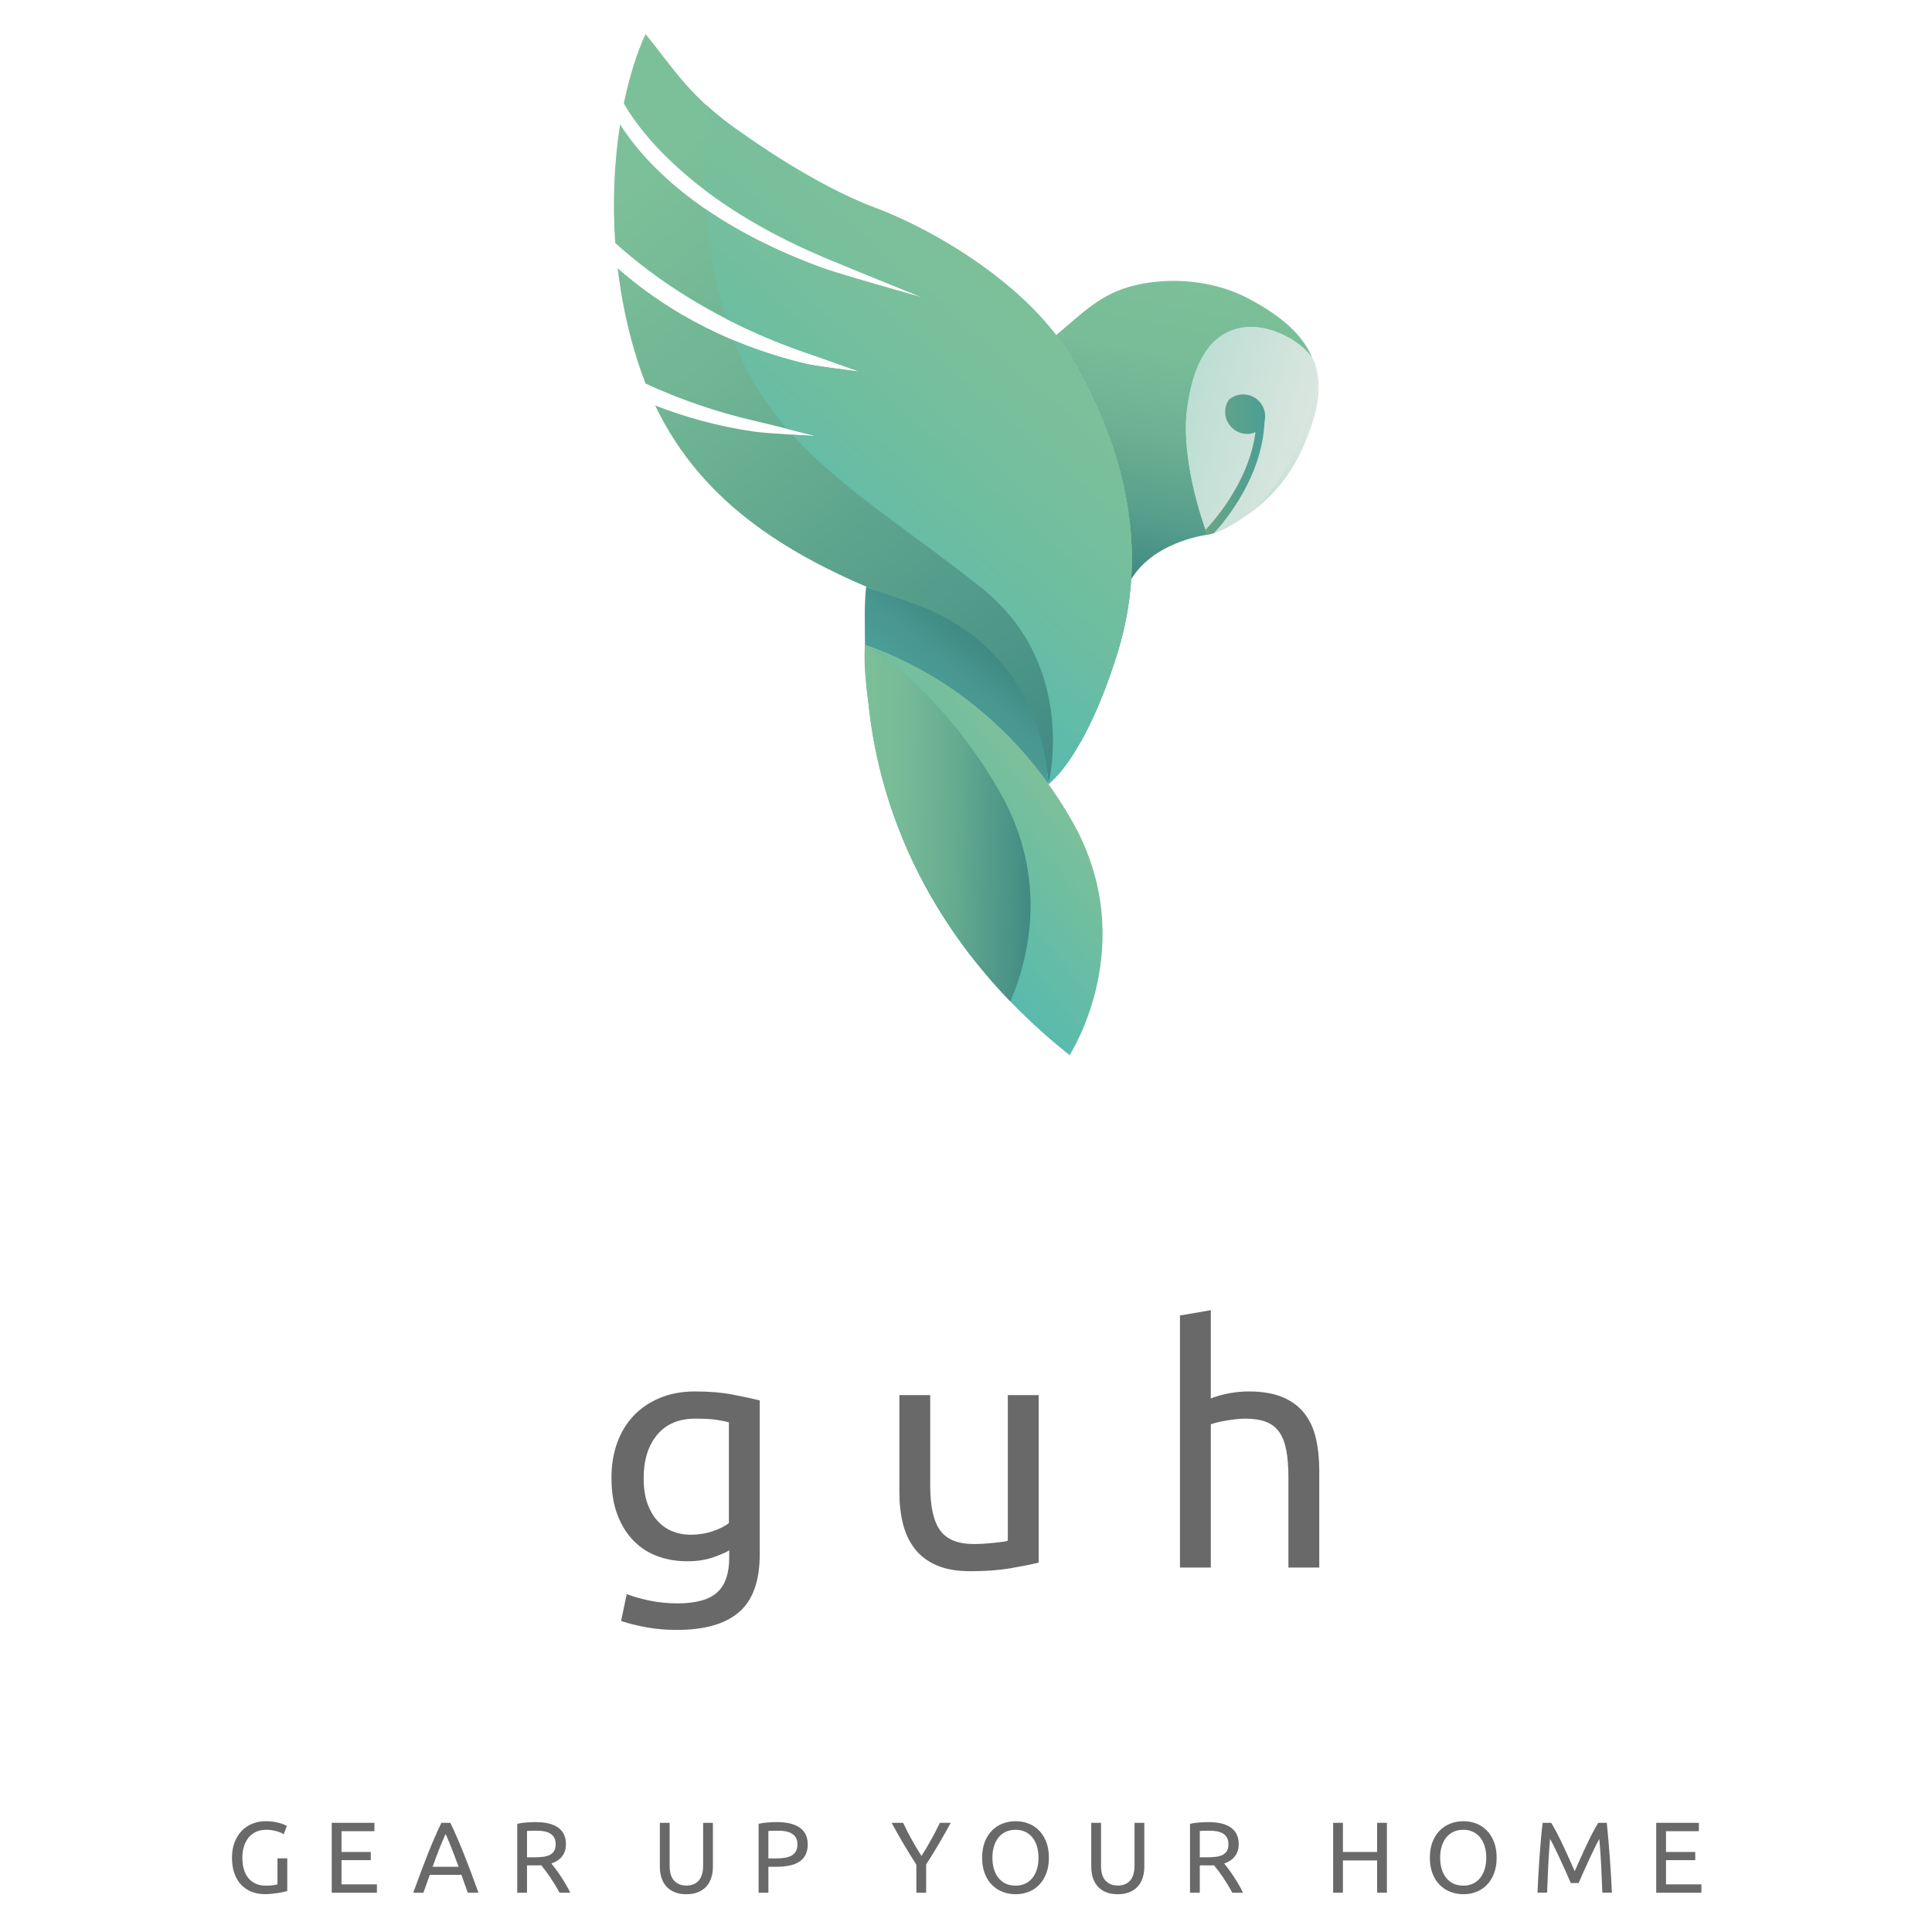
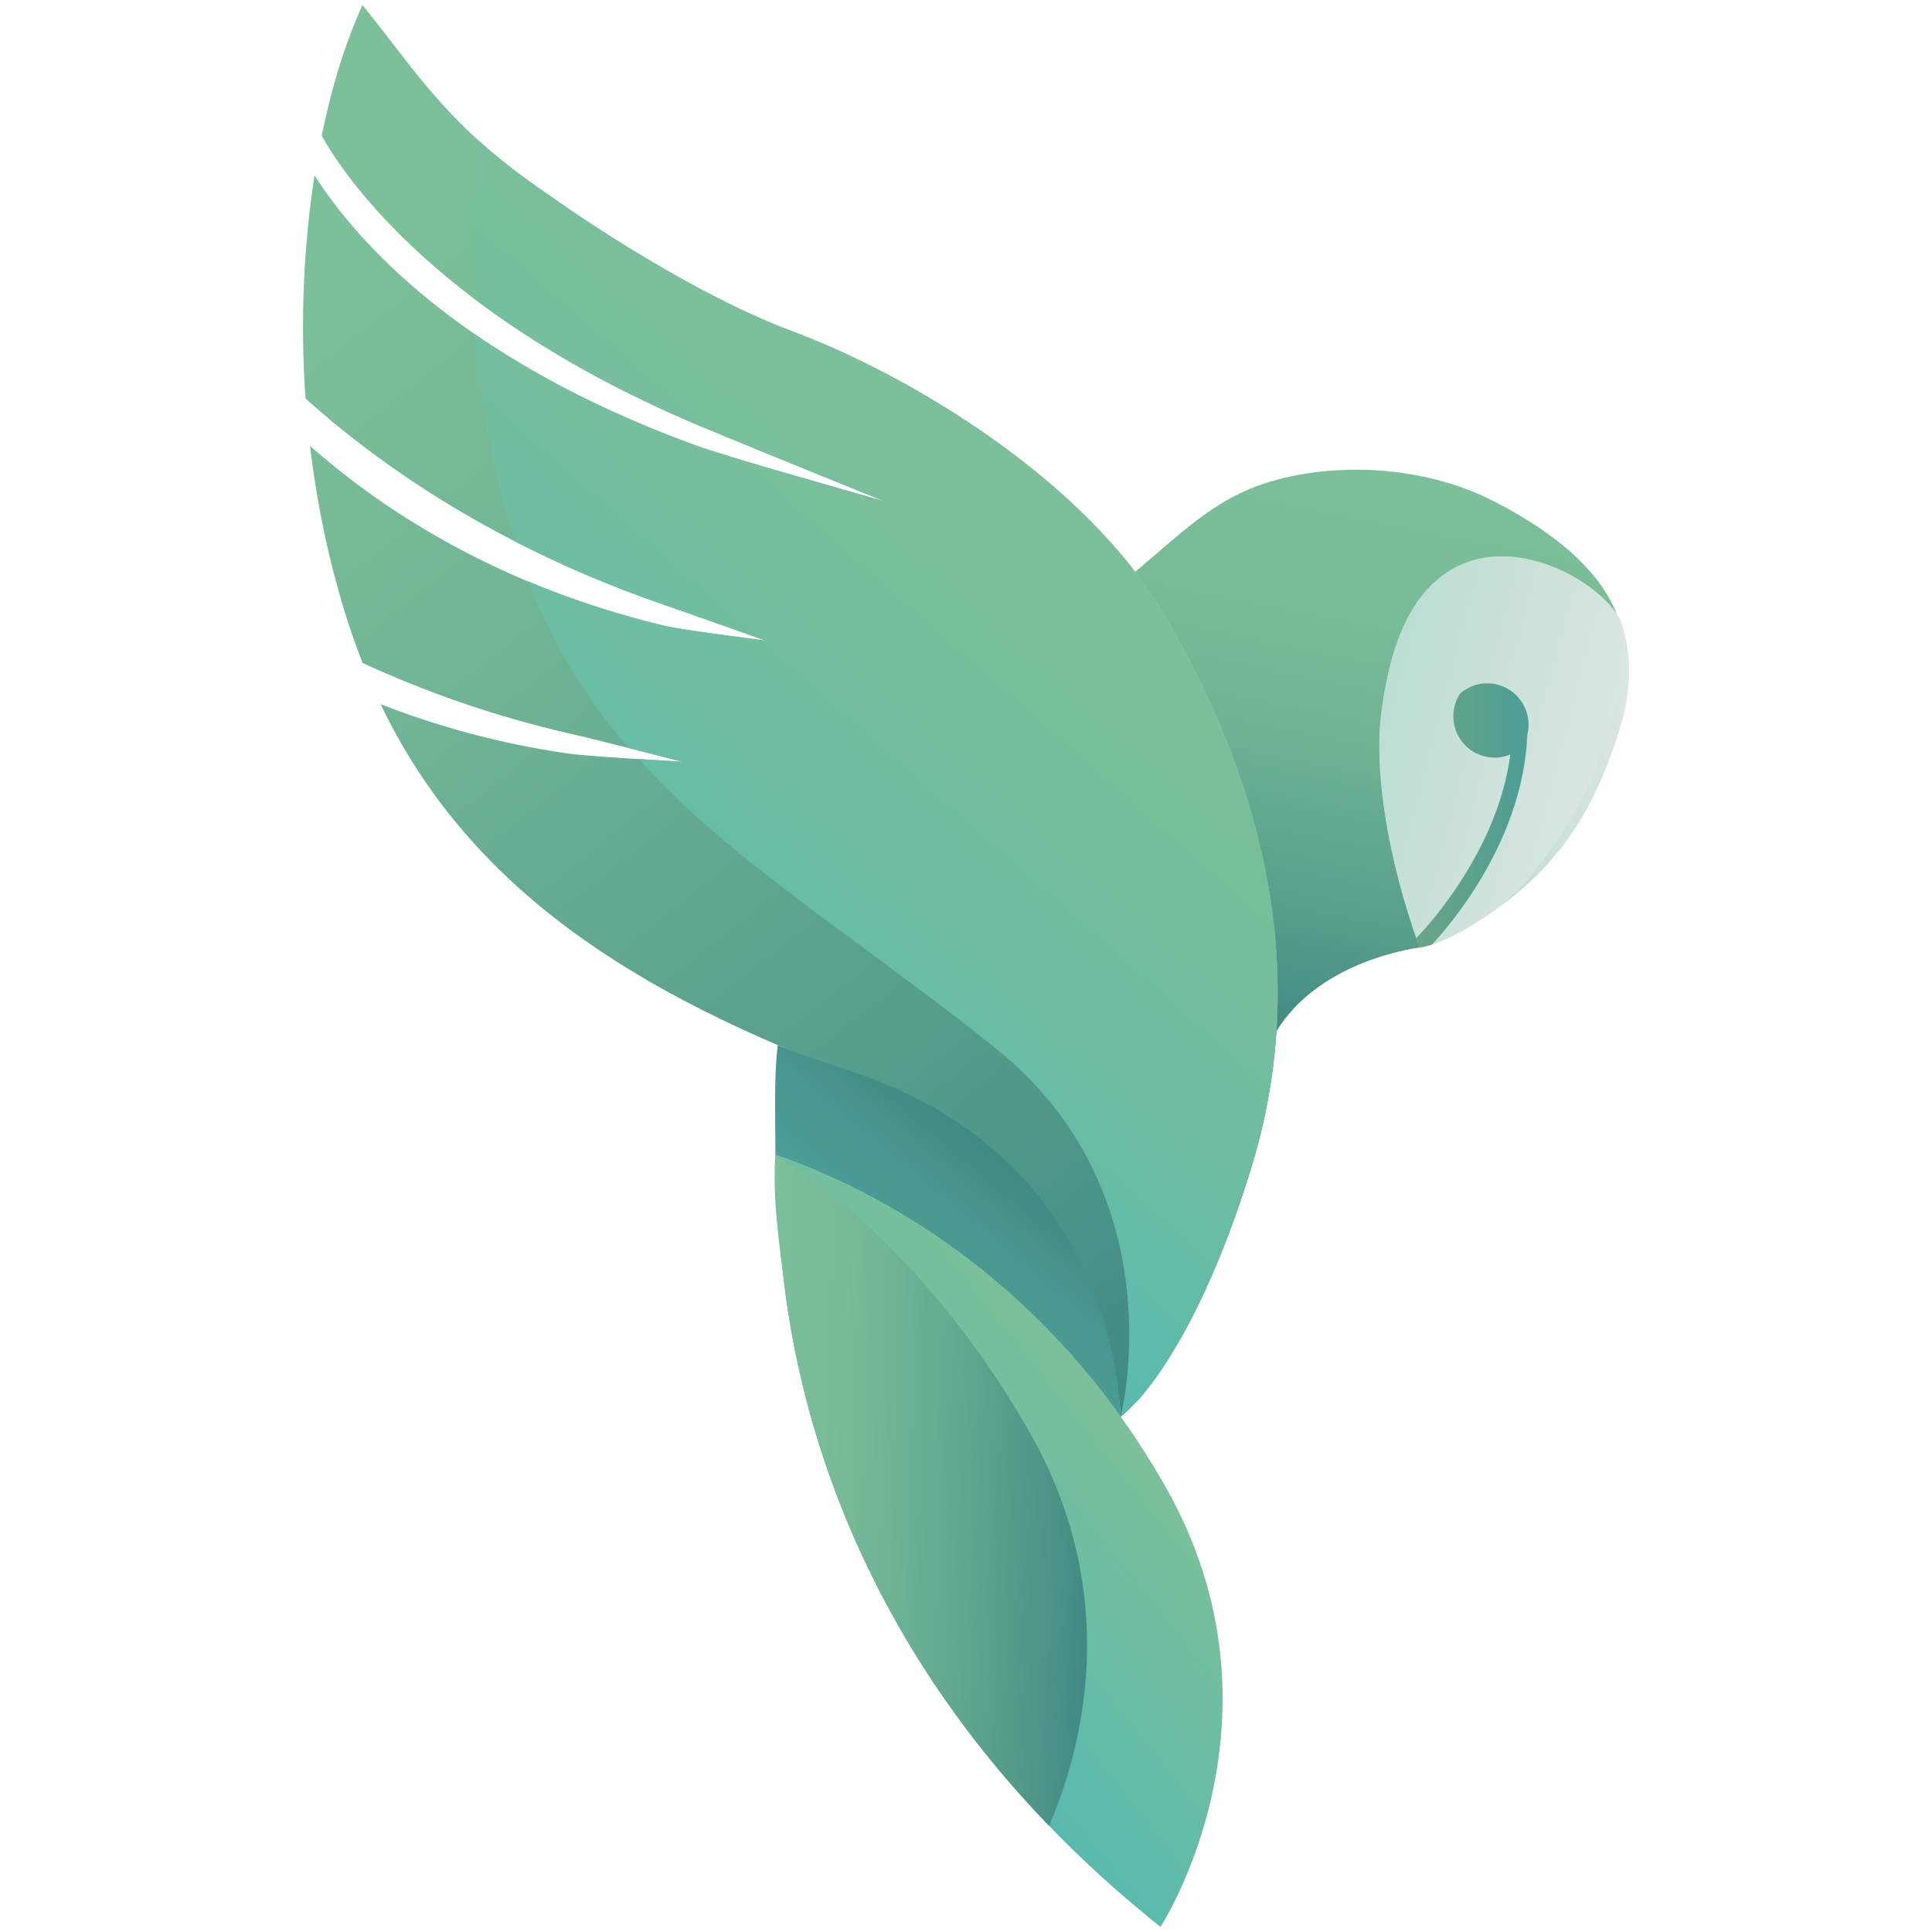
- <svg xmlns="http://www.w3.org/2000/svg" xmlns:xlink="http://www.w3.org/1999/xlink" version="1.1" id="Layer_1" x="0px" y="0px" width="512px" height="512px" viewBox="0 0 512 512" enable-background="new 0 0 512 512" xml:space="preserve">
+ <svg xmlns="http://www.w3.org/2000/svg" xmlns:xlink="http://www.w3.org/1999/xlink" version="1.1" id="Ebene_1" x="0px" y="0px" width="640px" height="640px" viewBox="0 0 640 640" style="enable-background:new 0 0 640 640;" xml:space="preserve">
  <g>
    <g>
-       <path fill="#696969" d="M193.252,410.85c-0.703,0.47-2.065,1.069-4.087,1.802c-2.022,0.733-4.381,1.099-7.076,1.099    c-2.755,0-5.348-0.439-7.779-1.318c-2.432-0.879-4.557-2.241-6.373-4.087c-1.817-1.847-3.252-4.146-4.307-6.9    c-1.055-2.754-1.582-6.034-1.582-9.844c0-3.341,0.497-6.401,1.494-9.186c0.996-2.782,2.446-5.186,4.351-7.207    c1.904-2.021,4.233-3.604,6.988-4.747c2.753-1.143,5.859-1.714,9.317-1.714c3.809,0,7.133,0.279,9.976,0.835    c2.842,0.558,5.23,1.07,7.164,1.538v40.784c0,7.031-1.817,12.13-5.45,15.294c-3.634,3.164-9.141,4.746-16.524,4.746    c-2.872,0-5.582-0.235-8.13-0.703c-2.549-0.47-4.762-1.026-6.636-1.67l1.494-7.12c1.64,0.645,3.647,1.216,6.021,1.715    c2.373,0.497,4.848,0.747,7.427,0.747c4.863,0,8.364-0.968,10.503-2.901c2.138-1.934,3.208-5.01,3.208-9.229V410.85z     M193.164,376.922c-0.821-0.233-1.92-0.453-3.296-0.659c-1.377-0.205-3.238-0.308-5.582-0.308c-4.395,0-7.779,1.437-10.152,4.307    c-2.373,2.872-3.56,6.68-3.56,11.427c0,2.637,0.336,4.893,1.011,6.768c0.673,1.876,1.582,3.428,2.725,4.658    s2.461,2.14,3.955,2.725c1.495,0.587,3.033,0.879,4.615,0.879c2.167,0,4.16-0.308,5.977-0.923    c1.815-0.615,3.252-1.332,4.307-2.153V376.922z" />
-       <path fill="#696969" d="M275.258,414.102c-1.877,0.47-4.352,0.967-7.428,1.494s-6.636,0.791-10.679,0.791    c-3.516,0-6.476-0.514-8.878-1.538c-2.403-1.024-4.337-2.475-5.801-4.351c-1.465-1.875-2.52-4.088-3.164-6.637    c-0.646-2.549-0.967-5.375-0.967-8.481v-25.666h8.174v23.908c0,5.567,0.879,9.552,2.637,11.953    c1.758,2.404,4.716,3.604,8.878,3.604c0.879,0,1.786-0.029,2.725-0.088c0.937-0.058,1.815-0.132,2.637-0.22    c0.819-0.088,1.566-0.176,2.241-0.264c0.673-0.088,1.156-0.189,1.45-0.308v-38.587h8.175V414.102z" />
-     </g>
-     <g>
-       <path fill="#696969" d="M312.702,415.42v-66.801l8.175-1.406v23.38c1.523-0.585,3.149-1.039,4.878-1.362    c1.728-0.321,3.441-0.483,5.142-0.483c3.633,0,6.65,0.514,9.054,1.538c2.402,1.026,4.32,2.462,5.757,4.308    c1.436,1.846,2.446,4.058,3.033,6.636c0.585,2.579,0.879,5.421,0.879,8.525v25.666h-8.175v-23.907c0-2.813-0.19-5.215-0.571-7.208    c-0.382-1.991-1.011-3.604-1.89-4.834s-2.052-2.123-3.516-2.681c-1.466-0.557-3.282-0.835-5.45-0.835    c-0.879,0-1.788,0.059-2.725,0.176c-0.938,0.118-1.832,0.25-2.681,0.396c-0.85,0.146-1.612,0.308-2.285,0.483    c-0.675,0.176-1.158,0.322-1.45,0.439v37.971H312.702z" />
-     </g>
-     <g>
-       <path fill="#696969" d="M73.532,492.476h2.593v8.661c-0.214,0.071-0.521,0.151-0.922,0.24c-0.401,0.09-0.865,0.179-1.39,0.268    c-0.526,0.089-1.101,0.164-1.724,0.227c-0.624,0.062-1.256,0.094-1.898,0.094c-1.301,0-2.486-0.214-3.555-0.642    s-1.987-1.051-2.753-1.871c-0.766-0.819-1.359-1.826-1.777-3.021c-0.419-1.193-0.628-2.566-0.628-4.116    c0-1.551,0.236-2.928,0.708-4.13c0.472-1.203,1.109-2.214,1.911-3.034c0.802-0.819,1.742-1.443,2.82-1.871    c1.078-0.428,2.232-0.642,3.461-0.642c0.837,0,1.582,0.054,2.232,0.16c0.65,0.107,1.208,0.232,1.671,0.374    c0.463,0.144,0.842,0.285,1.136,0.428c0.294,0.144,0.494,0.25,0.601,0.321l-0.829,2.165c-0.517-0.338-1.203-0.619-2.058-0.842    s-1.729-0.334-2.62-0.334c-0.945,0-1.804,0.169-2.58,0.508s-1.435,0.828-1.978,1.47c-0.544,0.642-0.967,1.422-1.27,2.339    c-0.303,0.918-0.455,1.947-0.455,3.088c0,1.104,0.129,2.111,0.388,3.021c0.258,0.909,0.65,1.688,1.176,2.339    c0.525,0.65,1.176,1.154,1.951,1.51c0.775,0.357,1.688,0.535,2.74,0.535c0.749,0,1.386-0.04,1.911-0.12    c0.526-0.08,0.904-0.156,1.136-0.228V492.476z" />
-       <path fill="#696969" d="M87.913,501.591v-18.524H99.22v2.219h-8.714v5.507h7.752v2.165h-7.752v6.415h9.383v2.219H87.913z" />
-       <path fill="#696969" d="M123.973,501.591c-0.303-0.802-0.588-1.591-0.855-2.365c-0.267-0.775-0.544-1.564-0.829-2.366h-8.394    l-1.684,4.731h-2.7c0.712-1.96,1.381-3.773,2.005-5.439c0.624-1.666,1.234-3.248,1.831-4.745c0.597-1.497,1.189-2.927,1.777-4.29    c0.588-1.363,1.203-2.713,1.845-4.05h2.379c0.642,1.337,1.256,2.687,1.844,4.05c0.588,1.363,1.181,2.793,1.778,4.29    c0.597,1.497,1.207,3.079,1.831,4.745c0.624,1.666,1.292,3.479,2.005,5.439H123.973z M121.541,494.721    c-0.57-1.55-1.136-3.051-1.697-4.504c-0.562-1.452-1.146-2.847-1.751-4.184c-0.624,1.337-1.216,2.731-1.777,4.184    c-0.562,1.453-1.119,2.954-1.671,4.504H121.541z" />
-       <path fill="#696969" d="M146.133,493.839c0.285,0.356,0.646,0.824,1.083,1.403c0.437,0.579,0.886,1.221,1.35,1.925    s0.922,1.439,1.377,2.205c0.454,0.767,0.842,1.506,1.163,2.219h-2.833c-0.356-0.677-0.744-1.363-1.163-2.059    c-0.419-0.694-0.842-1.358-1.27-1.991c-0.428-0.632-0.851-1.225-1.27-1.777c-0.419-0.553-0.798-1.033-1.136-1.443    c-0.231,0.018-0.468,0.026-0.708,0.026c-0.241,0-0.486,0-0.735,0h-2.326v7.244h-2.593v-18.257c0.73-0.179,1.546-0.299,2.446-0.361    s1.724-0.094,2.473-0.094c2.602,0,4.584,0.49,5.948,1.471s2.045,2.441,2.045,4.384c0,1.229-0.325,2.281-0.976,3.154    C148.355,492.761,147.398,493.411,146.133,493.839z M142.203,485.151c-1.105,0-1.951,0.026-2.54,0.08v6.977h1.845    c0.891,0,1.693-0.044,2.406-0.134c0.712-0.089,1.314-0.258,1.804-0.508c0.49-0.249,0.869-0.602,1.136-1.056    c0.267-0.454,0.401-1.056,0.401-1.805c0-0.694-0.134-1.273-0.401-1.737c-0.268-0.463-0.628-0.828-1.083-1.096    c-0.455-0.268-0.989-0.454-1.604-0.562C143.553,485.205,142.898,485.151,142.203,485.151z" />
-       <path fill="#696969" d="M181.898,501.992c-1.212,0-2.263-0.188-3.154-0.562s-1.622-0.887-2.192-1.537s-0.994-1.421-1.27-2.312    c-0.276-0.891-0.415-1.854-0.415-2.887v-11.628h2.593V494.4c0,1.854,0.41,3.199,1.229,4.036c0.819,0.838,1.889,1.257,3.208,1.257    c0.659,0,1.261-0.103,1.805-0.308c0.543-0.205,1.011-0.521,1.403-0.949c0.392-0.428,0.695-0.976,0.909-1.644    c0.214-0.669,0.321-1.466,0.321-2.393v-11.334h2.593v11.628c0,1.033-0.138,1.996-0.414,2.887    c-0.277,0.892-0.705,1.662-1.283,2.312c-0.58,0.65-1.31,1.163-2.192,1.537C184.157,501.805,183.11,501.992,181.898,501.992z" />
-       <path fill="#696969" d="M205.956,482.879c2.602,0,4.602,0.495,6.001,1.483c1.399,0.989,2.099,2.464,2.099,4.425    c0,1.068-0.192,1.982-0.575,2.739c-0.383,0.758-0.936,1.373-1.657,1.845c-0.722,0.473-1.6,0.815-2.633,1.029    c-1.034,0.214-2.201,0.32-3.501,0.32h-2.059v6.87h-2.593v-18.257c0.73-0.179,1.546-0.299,2.446-0.361    S205.207,482.879,205.956,482.879z M206.169,485.151c-1.105,0-1.951,0.026-2.54,0.08v7.271h1.952c0.891,0,1.693-0.058,2.406-0.174    c0.712-0.115,1.314-0.312,1.804-0.588c0.49-0.275,0.869-0.654,1.136-1.136c0.267-0.481,0.401-1.096,0.401-1.845    c0-0.712-0.138-1.301-0.415-1.764c-0.276-0.464-0.65-0.833-1.123-1.109s-1.021-0.468-1.644-0.575    C207.523,485.205,206.864,485.151,206.169,485.151z" />
-       <path fill="#696969" d="M242.844,501.591v-7.432c-1.229-1.906-2.388-3.786-3.475-5.64s-2.112-3.671-3.074-5.453h3.047    c0.677,1.461,1.435,2.945,2.272,4.45c0.837,1.507,1.702,2.954,2.593,4.344c0.873-1.39,1.729-2.837,2.566-4.344    c0.838-1.505,1.604-2.989,2.299-4.45h2.887c-0.962,1.782-1.987,3.595-3.074,5.439s-2.236,3.712-3.448,5.601v7.484H242.844z" />
-       <path fill="#696969" d="M260.272,492.315c0-1.586,0.235-2.985,0.708-4.197c0.472-1.211,1.113-2.223,1.925-3.033    c0.811-0.812,1.755-1.422,2.833-1.832c1.078-0.409,2.223-0.614,3.436-0.614c1.193,0,2.32,0.205,3.381,0.614    c1.061,0.41,1.991,1.021,2.794,1.832c0.802,0.811,1.438,1.822,1.911,3.033c0.472,1.212,0.708,2.611,0.708,4.197    s-0.236,2.984-0.708,4.196c-0.473,1.212-1.109,2.224-1.911,3.034c-0.803,0.812-1.733,1.421-2.794,1.831s-2.188,0.615-3.381,0.615    c-1.213,0-2.357-0.205-3.436-0.615s-2.022-1.02-2.833-1.831c-0.812-0.811-1.453-1.822-1.925-3.034    C260.508,495.3,260.272,493.901,260.272,492.315z M262.999,492.315c0,1.122,0.142,2.143,0.428,3.061    c0.284,0.918,0.69,1.697,1.216,2.339s1.167,1.136,1.925,1.483c0.757,0.348,1.607,0.521,2.553,0.521    c0.944,0,1.791-0.174,2.539-0.521c0.749-0.348,1.386-0.842,1.911-1.483s0.932-1.421,1.217-2.339s0.428-1.938,0.428-3.061    c0-1.123-0.143-2.143-0.428-3.061s-0.691-1.698-1.217-2.339c-0.525-0.642-1.162-1.137-1.911-1.484    c-0.748-0.347-1.595-0.521-2.539-0.521c-0.945,0-1.796,0.174-2.553,0.521c-0.758,0.348-1.399,0.843-1.925,1.484    c-0.525,0.641-0.932,1.421-1.216,2.339C263.141,490.173,262.999,491.192,262.999,492.315z" />
-       <path fill="#696969" d="M296.225,501.992c-1.212,0-2.264-0.188-3.154-0.562c-0.892-0.374-1.622-0.887-2.191-1.537    c-0.571-0.65-0.994-1.421-1.271-2.312c-0.276-0.891-0.414-1.854-0.414-2.887v-11.628h2.593V494.4c0,1.854,0.41,3.199,1.229,4.036    c0.82,0.838,1.889,1.257,3.208,1.257c0.659,0,1.261-0.103,1.805-0.308c0.543-0.205,1.011-0.521,1.403-0.949    c0.392-0.428,0.695-0.976,0.908-1.644c0.214-0.669,0.321-1.466,0.321-2.393v-11.334h2.593v11.628c0,1.033-0.138,1.996-0.414,2.887    c-0.276,0.892-0.704,1.662-1.283,2.312s-1.31,1.163-2.192,1.537C298.483,501.805,297.437,501.992,296.225,501.992z" />
-       <path fill="#696969" d="M324.426,493.839c0.285,0.356,0.646,0.824,1.083,1.403s0.886,1.221,1.35,1.925    c0.463,0.704,0.923,1.439,1.377,2.205c0.454,0.767,0.842,1.506,1.163,2.219h-2.834c-0.356-0.677-0.744-1.363-1.163-2.059    c-0.419-0.694-0.842-1.358-1.27-1.991c-0.428-0.632-0.851-1.225-1.27-1.777s-0.798-1.033-1.136-1.443    c-0.232,0.018-0.468,0.026-0.709,0.026c-0.24,0-0.485,0-0.734,0h-2.326v7.244h-2.593v-18.257c0.73-0.179,1.546-0.299,2.446-0.361    c0.899-0.062,1.724-0.094,2.473-0.094c2.602,0,4.584,0.49,5.947,1.471s2.045,2.441,2.045,4.384c0,1.229-0.325,2.281-0.976,3.154    C326.648,492.761,325.691,493.411,324.426,493.839z M320.497,485.151c-1.105,0-1.952,0.026-2.54,0.08v6.977h1.845    c0.891,0,1.692-0.044,2.405-0.134c0.713-0.089,1.314-0.258,1.805-0.508c0.49-0.249,0.869-0.602,1.136-1.056    c0.268-0.454,0.401-1.056,0.401-1.805c0-0.694-0.134-1.273-0.401-1.737c-0.267-0.463-0.628-0.828-1.082-1.096    c-0.455-0.268-0.989-0.454-1.604-0.562C321.847,485.205,321.191,485.151,320.497,485.151z" />
-       <path fill="#696969" d="M364.949,483.066h2.594v18.524h-2.594v-8.554h-9.062v8.554h-2.593v-18.524h2.593v7.726h9.062V483.066z" />
-       <path fill="#696969" d="M378.93,492.315c0-1.586,0.235-2.985,0.708-4.197c0.472-1.211,1.113-2.223,1.925-3.033    c0.811-0.812,1.755-1.422,2.833-1.832c1.078-0.409,2.223-0.614,3.436-0.614c1.193,0,2.32,0.205,3.381,0.614    c1.061,0.41,1.991,1.021,2.794,1.832c0.802,0.811,1.438,1.822,1.911,3.033c0.472,1.212,0.708,2.611,0.708,4.197    s-0.236,2.984-0.708,4.196c-0.473,1.212-1.109,2.224-1.911,3.034c-0.803,0.812-1.733,1.421-2.794,1.831s-2.188,0.615-3.381,0.615    c-1.213,0-2.357-0.205-3.436-0.615s-2.022-1.02-2.833-1.831c-0.812-0.811-1.453-1.822-1.925-3.034    C379.165,495.3,378.93,493.901,378.93,492.315z M381.656,492.315c0,1.122,0.142,2.143,0.428,3.061    c0.284,0.918,0.69,1.697,1.216,2.339s1.167,1.136,1.925,1.483c0.757,0.348,1.607,0.521,2.553,0.521    c0.944,0,1.791-0.174,2.539-0.521c0.749-0.348,1.386-0.842,1.911-1.483s0.932-1.421,1.217-2.339s0.428-1.938,0.428-3.061    c0-1.123-0.143-2.143-0.428-3.061s-0.691-1.698-1.217-2.339c-0.525-0.642-1.162-1.137-1.911-1.484    c-0.748-0.347-1.595-0.521-2.539-0.521c-0.945,0-1.796,0.174-2.553,0.521c-0.758,0.348-1.399,0.843-1.925,1.484    c-0.525,0.641-0.932,1.421-1.216,2.339C381.798,490.173,381.656,491.192,381.656,492.315z" />
-       <path fill="#696969" d="M416.272,499.024c-0.179-0.428-0.414-0.971-0.709-1.63c-0.294-0.659-0.61-1.372-0.948-2.139    c-0.339-0.767-0.7-1.555-1.083-2.366c-0.383-0.811-0.744-1.577-1.082-2.299c-0.339-0.722-0.655-1.367-0.949-1.938    s-0.53-1.007-0.708-1.311c-0.197,2.104-0.357,4.38-0.481,6.83c-0.125,2.45-0.232,4.923-0.321,7.418h-2.539    c0.071-1.604,0.151-3.221,0.24-4.852s0.191-3.234,0.308-4.812s0.24-3.114,0.374-4.611s0.281-2.913,0.441-4.25h2.272    c0.48,0.784,0.997,1.711,1.55,2.78s1.104,2.188,1.657,3.354s1.087,2.335,1.604,3.502c0.517,1.167,0.988,2.231,1.416,3.194    c0.428-0.963,0.9-2.027,1.417-3.194s1.052-2.335,1.604-3.502c0.553-1.167,1.105-2.285,1.658-3.354    c0.552-1.069,1.068-1.996,1.55-2.78h2.272c0.605,5.97,1.06,12.145,1.363,18.524h-2.54c-0.089-2.495-0.196-4.968-0.32-7.418    c-0.125-2.45-0.285-4.727-0.481-6.83c-0.178,0.304-0.414,0.74-0.708,1.311s-0.61,1.216-0.949,1.938s-0.699,1.488-1.082,2.299    c-0.384,0.812-0.745,1.6-1.083,2.366c-0.339,0.767-0.655,1.479-0.949,2.139s-0.53,1.202-0.708,1.63H416.272z" />
-       <path fill="#696969" d="M438.913,501.591v-18.524h11.308v2.219h-8.715v5.507h7.752v2.165h-7.752v6.415h9.383v2.219H438.913z" />
-     </g>
-     <g>
      <defs>
-         <path id="SVGID_1_" d="M165.325,27.41c3.368,5.995,16.663,25.543,53.569,40.999c3.284,1.374,13.241,5.429,13.342,5.471     l12.351,5.02l-12.812-3.671c-0.43-0.124-10.572-3.036-13.979-4.283c-33.093-12.109-47.651-28.827-53.477-37.961     c-1.474,9.439-2.062,20.17-1.271,31.43c9.993,8.991,26.762,21.041,51.43,29.375c1.724,0.583,6.889,2.419,6.94,2.441l6.411,2.278     l-6.743-0.901c-0.233-0.03-5.755-0.768-7.626-1.218c-23.049-5.545-39.214-15.985-49.778-25.301     c0.968,8.158,2.684,16.51,5.333,24.762c0.639,1.993,1.335,3.918,2.077,5.805c8.489,3.913,18.345,7.493,29.498,10.011     c2.044,0.464,8.155,2.019,8.219,2.032l7.333,1.866l-7.553-0.459c-0.26-0.017-6.42-0.396-8.523-0.694     c-9.816-1.397-18.639-3.911-26.444-6.954c12.527,26.114,35.862,40.822,67.241,52.526c35.745,13.337,36.981,47.818,36.981,47.818     s9.808-7.174,18.379-35.039c9.489-30.83-0.831-58.328-12.075-77.635c-11.251-19.309-36.232-34.089-52.428-40.131     c-16.204-6.047-34.425-19.261-34.425-19.261c-14.284-9.63-18.467-17.188-26.215-26.716     C168.81,13.903,166.81,20.182,165.325,27.41" />
+         <path id="SVGID_1_" d="M106.562,44.971c7.924,14.103,39.198,60.088,126.015,96.446c7.726,3.23,31.149,12.771,31.386,12.869     l29.055,11.807l-30.141-8.635c-1.011-0.293-24.87-7.142-32.884-10.076c-77.847-28.48-112.095-67.811-125.798-89.299     c-3.467,22.205-4.851,47.448-2.991,73.935c23.508,21.15,62.954,49.497,120.984,69.101c4.055,1.371,16.205,5.691,16.326,5.743     l15.08,5.357l-15.86-2.121c-0.548-0.07-13.539-1.805-17.94-2.864c-54.22-13.045-92.247-37.604-117.097-59.517     c2.276,19.191,6.313,38.837,12.544,58.25c1.505,4.688,3.14,9.218,4.886,13.654c19.971,9.204,43.154,17.626,69.391,23.55     c4.809,1.092,19.183,4.748,19.334,4.778l17.249,4.389l-17.769-1.079c-0.612-0.04-15.102-0.93-20.05-1.634     c-23.091-3.287-43.847-9.2-62.208-16.358c29.469,61.429,84.363,96.033,158.18,123.561     c84.083,31.375,86.992,112.489,86.992,112.489s23.072-16.878,43.235-82.425c22.322-72.524-1.956-137.21-28.405-182.628     c-26.467-45.422-85.233-80.192-123.33-94.402c-38.119-14.225-80.981-45.311-80.981-45.311     c-33.601-22.655-43.441-40.432-61.669-62.847C114.76,13.202,110.054,27.966,106.562,44.971" />
      </defs>
      <clipPath id="SVGID_2_">
-         <use xlink:href="#SVGID_1_" overflow="visible" />
+         <use xlink:href="#SVGID_1_" style="overflow:visible;" />
      </clipPath>
-       <linearGradient id="SVGID_3_" gradientUnits="userSpaceOnUse" x1="-164.499" y1="553.808" x2="-162.589" y2="553.808" gradientTransform="matrix(72.6614 90.6962 90.6962 -72.6614 -38114.742 55177.008)">
+       <linearGradient id="SVGID_3_" gradientUnits="userSpaceOnUse" x1="-102.09" y1="616.768" x2="-97.597" y2="616.768" gradientTransform="matrix(72.6614 90.6962 90.6962 -72.6614 -48424.375 54095.289)">
        <stop offset="0" style="stop-color:#7CC099" />
        <stop offset="0.13" style="stop-color:#7CC099" />
        <stop offset="0.383" style="stop-color:#6FB494" />
        <stop offset="0.851" style="stop-color:#4C9588" />
        <stop offset="1" style="stop-color:#408A83" />
      </linearGradient>
-       <polygon clip-path="url(#SVGID_2_)" fill="url(#SVGID_3_)" points="249.63,-60.982 402.707,130.089 218.337,277.799     65.261,86.726   " />
+       <polygon style="clip-path:url(#SVGID_2_);fill:url(#SVGID_3_);" points="304.878,-162.962 664.977,286.514 231.266,633.98     -128.828,184.505   " />
    </g>
    <g>
      <defs>
-         <path id="SVGID_4_" d="M327.072,87.32c-9.711,3.152-11.682,15.484-12.456,20.8c-1.204,8.259,0.718,20.879,5.316,33.608     c0,0,4.128-0.386,11.758-6.106c9.262-6.946,13.242-14.921,16.162-23.884c1.333-4.083,2.441-9.606,0.586-15.449     c-1.249-3.935-9.118-9.647-16.935-9.647C330.009,86.643,328.516,86.85,327.072,87.32" />
+         <path id="SVGID_4_" d="M487.053,185.902c-22.844,7.415-27.48,36.426-29.3,48.936c-2.834,19.425,1.688,49.111,12.505,79.057     c0,0,9.711-0.908,27.659-14.366c21.787-16.338,31.151-35.101,38.021-56.183c3.137-9.604,5.741-22.598,1.377-36.342     c-2.938-9.257-21.448-22.695-39.836-22.695C493.961,184.308,490.447,184.797,487.053,185.902" />
      </defs>
      <clipPath id="SVGID_5_">
-         <use xlink:href="#SVGID_4_" overflow="visible" />
+         <use xlink:href="#SVGID_4_" style="overflow:visible;" />
      </clipPath>
-       <linearGradient id="SVGID_6_" gradientUnits="userSpaceOnUse" x1="-164.954" y1="549.264" x2="-163.045" y2="549.264" gradientTransform="matrix(-16.9952 -4.4874 -4.4874 16.9952 7.6362 -9957.059)">
+       <linearGradient id="SVGID_6_" gradientUnits="userSpaceOnUse" x1="-109.303" y1="615.199" x2="-104.811" y2="615.199" gradientTransform="matrix(-16.9952 -4.4874 -4.4874 16.9952 1435.281 -10687.812)">
        <stop offset="0" style="stop-color:#DBE6E0" />
        <stop offset="1" style="stop-color:#BCDED3" />
      </linearGradient>
-       <polygon clip-path="url(#SVGID_5_)" fill="url(#SVGID_6_)" points="347.891,150.833 299.813,138.139 315.815,77.538     363.891,90.232   " />
+       <polygon style="clip-path:url(#SVGID_5_);fill:url(#SVGID_6_);" points="536.025,335.307 422.93,305.446 460.573,162.892     573.664,192.754   " />
    </g>
    <g>
      <defs>
-         <path id="SVGID_7_" d="M300.63,75.644c-8.786,2.142-13.304,6.897-20.747,13.187c1.569,2.037,3.006,4.137,4.264,6.294     c8.846,15.189,17.113,35.447,15.62,58.407c5.805-9.562,18.473-11.582,20.166-11.811c-4.599-12.726-6.521-25.342-5.316-33.601     c0.774-5.316,2.745-17.648,12.456-20.8c8.107-2.639,17.743,2.953,20.657,7.517c-2.892-7.378-10.768-12.548-17.148-15.859     c-6-3.117-12.922-4.544-19.574-4.544C307.406,74.434,303.888,74.852,300.63,75.644" />
+         <path id="SVGID_7_" d="M424.851,158.436c-20.667,5.04-31.296,16.224-48.806,31.019c3.693,4.792,7.071,9.734,10.031,14.808     c20.809,35.731,40.257,83.384,36.744,137.396c13.654-22.492,43.455-27.247,47.438-27.777     c-10.816-29.941-15.339-59.619-12.505-79.043c1.819-12.51,6.456-41.521,29.3-48.936c19.071-6.206,41.739,6.948,48.595,17.683     c-6.803-17.356-25.33-29.515-40.34-37.307c-14.115-7.334-30.397-10.689-46.047-10.689     C440.79,155.589,432.514,156.571,424.851,158.436" />
      </defs>
      <clipPath id="SVGID_8_">
-         <use xlink:href="#SVGID_7_" overflow="visible" />
+         <use xlink:href="#SVGID_7_" style="overflow:visible;" />
      </clipPath>
-       <linearGradient id="SVGID_9_" gradientUnits="userSpaceOnUse" x1="-165.621" y1="553.894" x2="-163.711" y2="553.894" gradientTransform="matrix(-8.2783 41.4291 41.4291 8.2783 -23996.957 2351.743)">
+       <linearGradient id="SVGID_9_" gradientUnits="userSpaceOnUse" x1="-102.085" y1="619.549" x2="-97.592" y2="619.549" gradientTransform="matrix(-8.2783 41.4291 41.4291 8.2783 -26038.547 -741.1562)">
        <stop offset="0" style="stop-color:#7CC099" />
        <stop offset="0.257" style="stop-color:#78BC98" />
        <stop offset="0.516" style="stop-color:#6CB193" />
        <stop offset="0.777" style="stop-color:#589F8C" />
        <stop offset="1" style="stop-color:#408A83" />
      </linearGradient>
-       <polygon clip-path="url(#SVGID_8_)" fill="url(#SVGID_9_)" points="362.928,77.47 345.125,166.569 264.685,150.496     282.487,61.397   " />
+       <polygon style="clip-path:url(#SVGID_8_);fill:url(#SVGID_9_);" points="571.4,162.732 529.521,372.327 340.293,334.518     382.173,124.923   " />
    </g>
    <g>
      <defs>
-         <path id="SVGID_10_" d="M329.552,137.146c0.097-0.064,0.188-0.128,0.283-0.194C329.738,137.018,329.648,137.082,329.552,137.146" />
+         <path id="SVGID_10_" d="M492.887,303.112c0.228-0.149,0.442-0.298,0.666-0.456C493.324,302.814,493.114,302.962,492.887,303.112" />
      </defs>
      <clipPath id="SVGID_11_">
-         <use xlink:href="#SVGID_10_" overflow="visible" />
+         <use xlink:href="#SVGID_10_" style="overflow:visible;" />
      </clipPath>
-       <linearGradient id="SVGID_12_" gradientUnits="userSpaceOnUse" x1="-405.609" y1="175.582" x2="-403.702" y2="175.582" gradientTransform="matrix(-0.1475 0 0 0.1475 270.0079 111.1508)">
+       <linearGradient id="SVGID_12_" gradientUnits="userSpaceOnUse" x1="-1021.564" y1="932.877" x2="-1017.066" y2="932.877" gradientTransform="matrix(-0.1475 0 0 0.1475 342.8743 165.2844)">
        <stop offset="0" style="stop-color:#DBE6E0" />
        <stop offset="1" style="stop-color:#BCDED3" />
      </linearGradient>
-       <rect x="329.552" y="136.952" clip-path="url(#SVGID_11_)" fill="url(#SVGID_12_)" width="0.283" height="0.194" />
+       <rect x="492.887" y="302.656" style="clip-path:url(#SVGID_11_);fill:url(#SVGID_12_);" width="0.666" height="0.456" />
    </g>
    <g>
      <defs>
-         <path id="SVGID_13_" d="M348.012,106.197c-2.881,9.333-3.389,13.486-11.74,24.619c-1.911,2.552-4.197,4.569-6.437,6.136     c0.595-0.411,1.208-0.847,1.855-1.33c9.262-6.946,13.242-14.921,16.162-23.884c1.333-4.083,2.441-9.606,0.586-15.449     c-0.147-0.461-0.39-0.953-0.709-1.453C349.033,98.165,349.326,101.939,348.012,106.197" />
+         <path id="SVGID_13_" d="M536.311,230.309c-6.777,21.956-7.97,31.73-27.616,57.916c-4.495,6.001-9.873,10.747-15.142,14.431     c1.399-0.965,2.843-1.991,4.364-3.128c21.787-16.338,31.151-35.101,38.021-56.183c3.137-9.604,5.741-22.598,1.377-36.342     c-0.346-1.085-0.916-2.242-1.667-3.417C538.714,211.413,539.402,220.293,536.311,230.309" />
      </defs>
      <clipPath id="SVGID_14_">
-         <use xlink:href="#SVGID_13_" overflow="visible" />
+         <use xlink:href="#SVGID_13_" style="overflow:visible;" />
      </clipPath>
-       <linearGradient id="SVGID_15_" gradientUnits="userSpaceOnUse" x1="-167.892" y1="547.084" x2="-165.982" y2="547.084" gradientTransform="matrix(-10.2578 0 0 10.2578 -1372.765 -5495.986)">
+       <linearGradient id="SVGID_15_" gradientUnits="userSpaceOnUse" x1="-116.745" y1="617.771" x2="-112.255" y2="617.771" gradientTransform="matrix(-10.2578 0 0 10.2578 -657.8984 -6083.859)">
        <stop offset="0" style="stop-color:#DBE6E0" />
        <stop offset="1" style="stop-color:#BCDED3" />
      </linearGradient>
-       <rect x="329.835" y="94.837" clip-path="url(#SVGID_14_)" fill="url(#SVGID_15_)" width="20.459" height="42.115" />
+       <rect x="493.553" y="203.585" style="clip-path:url(#SVGID_14_);fill:url(#SVGID_15_);" width="48.126" height="99.071" />
    </g>
    <g>
      <defs>
-         <path id="SVGID_16_" d="M320.124,141.696c0,0-0.072,0.01-0.191,0.025c0,0.006,0,0.006,0,0.007c0,0,3.229-0.317,9.239-4.325     C324.454,140.534,320.124,141.696,320.124,141.696 M329.172,137.404c0.125-0.084,0.253-0.17,0.38-0.258     C329.425,137.234,329.297,137.32,329.172,137.404" />
+         <path id="SVGID_16_" d="M470.71,313.814c0,0-0.172,0.026-0.452,0.066c0,0.008,0,0.008,0,0.013c0,0,7.597-0.747,21.733-10.177     C480.895,311.082,470.71,313.814,470.71,313.814 M491.991,303.717c0.294-0.192,0.597-0.395,0.896-0.605     C492.588,303.322,492.285,303.524,491.991,303.717" />
      </defs>
      <clipPath id="SVGID_17_">
-         <use xlink:href="#SVGID_16_" overflow="visible" />
+         <use xlink:href="#SVGID_16_" style="overflow:visible;" />
      </clipPath>
-       <linearGradient id="SVGID_18_" gradientUnits="userSpaceOnUse" x1="-170.559" y1="542.664" x2="-168.65" y2="542.664" gradientTransform="matrix(-5.0391 0 0 5.0391 -529.917 -2595.101)">
+       <linearGradient id="SVGID_18_" gradientUnits="userSpaceOnUse" x1="-126.872" y1="627.113" x2="-122.38" y2="627.113" gradientTransform="matrix(-5.0391 0 0 5.0391 -146.4336 -2851.582)">
        <stop offset="0" style="stop-color:#DBE6E0" />
        <stop offset="1" style="stop-color:#BCDED3" />
      </linearGradient>
-       <rect x="319.931" y="137.146" clip-path="url(#SVGID_17_)" fill="url(#SVGID_18_)" width="9.621" height="4.583" />
+       <rect x="470.253" y="303.112" style="clip-path:url(#SVGID_17_);fill:url(#SVGID_18_);" width="22.634" height="10.782" />
    </g>
    <g>
      <defs>
-         <path id="SVGID_19_" d="M325.66,105.933c-0.349,0.519-0.613,1.097-0.783,1.735c-0.82,3.113,1.035,6.305,4.147,7.124     c1.271,0.339,2.56,0.217,3.688-0.25c-1.752,13.249-11.178,23.71-13.249,25.868c0.224,0.699,0.298,0.923,0.47,1.32     c0.492-0.094,0.825-0.132,1.78-0.455c3.336-3.604,12.801-15.16,13.396-29.536c0.757-3.079-1.089-6.213-4.166-7.027     c-0.495-0.129-0.997-0.193-1.487-0.193C328.043,104.519,326.703,105.035,325.66,105.933" />
+         <path id="SVGID_19_" d="M483.731,229.686c-0.819,1.222-1.442,2.582-1.842,4.082c-1.93,7.323,2.435,14.832,9.755,16.758     c2.992,0.795,6.022,0.508,8.676-0.588c-4.123,31.167-26.295,55.776-31.168,60.851c0.526,1.645,0.701,2.171,1.105,3.106     c1.157-0.22,1.943-0.312,4.189-1.07c7.847-8.479,30.11-35.663,31.511-69.479c1.78-7.242-2.562-14.615-9.8-16.529     c-1.166-0.305-2.347-0.454-3.5-0.454C489.338,226.361,486.184,227.574,483.731,229.686" />
      </defs>
      <clipPath id="SVGID_20_">
-         <use xlink:href="#SVGID_19_" overflow="visible" />
+         <use xlink:href="#SVGID_19_" style="overflow:visible;" />
      </clipPath>
-       <linearGradient id="SVGID_21_" gradientUnits="userSpaceOnUse" x1="-159.785" y1="561.03" x2="-157.876" y2="561.03" gradientTransform="matrix(8.2831 0 0 -8.2831 1642.974 4770.178)">
+       <linearGradient id="SVGID_21_" gradientUnits="userSpaceOnUse" x1="-85.88" y1="614.449" x2="-81.388" y2="614.449" gradientTransform="matrix(8.2831 0 0 -8.2831 1180.496 5359.656)">
        <stop offset="0" style="stop-color:#6AA583" />
        <stop offset="1" style="stop-color:#4C9E96" />
      </linearGradient>
-       <rect x="319.463" y="104.519" clip-path="url(#SVGID_20_)" fill="url(#SVGID_21_)" width="16.402" height="37.21" />
+       <rect x="469.152" y="226.361" style="clip-path:url(#SVGID_20_);fill:url(#SVGID_21_);" width="38.586" height="87.533" />
    </g>
    <g>
      <defs>
-         <path id="SVGID_22_" d="M230.353,188.195c2.778,24.226,14.322,60.559,53.093,91.438c0,0,19.212-29.442,0.694-62.003     c-18.521-32.561-45.505-43.416-54.938-46.724C228.81,177.686,229.858,183.888,230.353,188.195" />
+         <path id="SVGID_22_" d="M259.531,423.199c6.536,56.995,33.688,142.457,124.896,215.098c0,0,45.192-69.26,1.633-145.856     c-43.569-76.593-107.042-102.13-129.237-109.911C255.901,398.479,258.369,413.066,259.531,423.199" />
      </defs>
      <clipPath id="SVGID_23_">
-         <use xlink:href="#SVGID_22_" overflow="visible" />
+         <use xlink:href="#SVGID_22_" style="overflow:visible;" />
      </clipPath>
-       <linearGradient id="SVGID_24_" gradientUnits="userSpaceOnUse" x1="-164.458" y1="553.312" x2="-162.549" y2="553.312" gradientTransform="matrix(-18.272 14.6382 14.6382 18.272 -10822.699 -7490.359)">
+       <linearGradient id="SVGID_24_" gradientUnits="userSpaceOnUse" x1="-96.68" y1="624.562" x2="-92.188" y2="624.562" gradientTransform="matrix(-18.272 14.6382 14.6382 18.272 -10528.445 -9516.672)">
        <stop offset="0" style="stop-color:#7CC099" />
        <stop offset="1" style="stop-color:#57BAAE" />
      </linearGradient>
-       <polygon clip-path="url(#SVGID_23_)" fill="url(#SVGID_24_)" points="355.712,237.13 257.678,315.668 175.755,213.409     273.789,134.871   " />
+       <polygon style="clip-path:url(#SVGID_23_);fill:url(#SVGID_24_);" points="554.421,538.316 323.81,723.065 131.1,482.515     361.711,297.765   " />
    </g>
    <g>
      <defs>
-         <path id="SVGID_25_" d="M230.353,188.195c2.363,20.586,11.064,49.913,37.404,77.208c4.523-10.507,10.502-32.132-2.707-55.352     c-10.817-19.01-24.444-32.117-35.849-39.146C229.027,177.094,229.896,184.212,230.353,188.195" />
+         <path id="SVGID_25_" d="M259.531,423.199c5.56,48.433,26.03,117.411,87.99,181.621c10.641-24.716,24.703-75.588-6.369-130.205     c-25.448-44.723-57.503-75.554-84.33-92.086C256.415,397.083,258.459,413.83,259.531,423.199" />
      </defs>
      <clipPath id="SVGID_26_">
-         <use xlink:href="#SVGID_25_" overflow="visible" />
+         <use xlink:href="#SVGID_25_" style="overflow:visible;" />
      </clipPath>
-       <linearGradient id="SVGID_27_" gradientUnits="userSpaceOnUse" x1="-164.051" y1="554.222" x2="-162.142" y2="554.222" gradientTransform="matrix(23.8131 0.5407 0.5407 -23.8131 3835.037 13504.01)">
+       <linearGradient id="SVGID_27_" gradientUnits="userSpaceOnUse" x1="-101.915" y1="608.818" x2="-97.423" y2="608.818" gradientTransform="matrix(23.8131 0.5407 0.5407 -23.8131 2352.047 15045.297)">
        <stop offset="0" style="stop-color:#7CC099" />
        <stop offset="0.233" style="stop-color:#76BA97" />
        <stop offset="0.55" style="stop-color:#64AB90" />
        <stop offset="0.915" style="stop-color:#489186" />
        <stop offset="1" style="stop-color:#408A83" />
      </linearGradient>
-       <polygon clip-path="url(#SVGID_26_)" fill="url(#SVGID_27_)" points="229.053,169.789 280.402,170.954 278.232,266.521     226.882,265.354   " />
+       <polygon style="clip-path:url(#SVGID_26_);fill:url(#SVGID_27_);" points="256.474,379.907 377.27,382.648 372.163,607.452     251.369,604.706   " />
    </g>
    <g>
      <defs>
-         <path id="SVGID_28_" d="M229.224,170.913c8.423,2.96,30.761,11.924,48.619,36.885c-0.006-0.113-0.017-0.302-0.032-0.526     c-0.328-4.358-2.076-34.79-35.237-47.16c-3.897-1.454-9.384-3.084-13.027-4.649C228.991,160.165,229.221,165.256,229.224,170.913     " />
+         <path id="SVGID_28_" d="M256.877,382.547c19.815,6.961,72.362,28.046,114.369,86.769c-0.013-0.263-0.039-0.71-0.074-1.236     c-0.772-10.255-4.886-81.839-82.891-110.941c-9.168-3.417-22.077-7.255-30.645-10.936     C256.329,357.265,256.869,369.239,256.877,382.547" />
      </defs>
      <clipPath id="SVGID_29_">
-         <use xlink:href="#SVGID_28_" overflow="visible" />
+         <use xlink:href="#SVGID_28_" style="overflow:visible;" />
      </clipPath>
-       <linearGradient id="SVGID_30_" gradientUnits="userSpaceOnUse" x1="-161.384" y1="555.644" x2="-159.475" y2="555.644" gradientTransform="matrix(6.8356 -8.1464 -8.1464 -6.8356 5878.346 2670.733)">
+       <linearGradient id="SVGID_30_" gradientUnits="userSpaceOnUse" x1="-110.718" y1="609.541" x2="-106.227" y2="609.541" gradientTransform="matrix(6.8356 -8.1464 -8.1464 -6.8356 6025.078 3685.586)">
        <stop offset="0" style="stop-color:#4C9E96" />
        <stop offset="0.486" style="stop-color:#489790" />
        <stop offset="1" style="stop-color:#408A83" />
      </linearGradient>
-       <polygon clip-path="url(#SVGID_29_)" fill="url(#SVGID_30_)" points="203.221,186.175 249.175,131.408 303.613,177.086     257.658,231.854   " />
+       <polygon style="clip-path:url(#SVGID_29_);fill:url(#SVGID_30_);" points="195.707,418.444 303.808,289.61 431.869,397.066     323.765,525.898   " />
    </g>
    <g>
      <defs>
-         <path id="SVGID_31_" d="M186.605,50.217c7.925,6.018,18.441,12.396,32.29,18.192c3.284,1.374,13.241,5.429,13.342,5.471     l12.351,5.02l-12.812-3.671c-0.43-0.124-10.572-3.036-13.979-4.283c-12.934-4.729-23.028-10.167-30.883-15.578     c0.745,9.505,2.49,19.358,5.511,29.105c6.505,3.349,13.84,6.54,22.055,9.315c1.724,0.583,6.889,2.419,6.94,2.441l6.411,2.278     l-6.743-0.901c-0.233-0.03-5.755-0.768-7.626-1.218c-6.982-1.682-13.322-3.817-19.076-6.229c3.54,9.18,8.372,16.756,14.19,23.475     c0.135,0.038,0.223,0.062,0.234,0.062l7.333,1.866l-6.196-0.384c13.23,14.631,31.142,25.397,50.268,40.719     c25.69,20.582,17.63,51.902,17.63,51.902s1.439-1.208,2.887-2.807c3.402-3.996,9.656-13.272,15.492-32.231     c9.489-30.83-0.831-58.328-12.075-77.635c-11.251-19.309-36.232-34.089-52.428-40.131c-16.204-6.047-34.425-19.261-34.425-19.261     c-3.999-2.694-7.196-5.225-9.91-7.681C186.584,34.964,186.28,42.443,186.605,50.217" />
+         <path id="SVGID_31_" d="M156.621,98.622c18.644,14.156,43.38,29.16,75.957,42.795c7.726,3.23,31.149,12.771,31.386,12.869     l29.055,11.807l-30.141-8.635c-1.011-0.293-24.87-7.142-32.884-10.076c-30.425-11.126-54.172-23.917-72.649-36.645     c1.752,22.359,5.858,45.538,12.963,68.467c15.301,7.878,32.557,15.384,51.881,21.913c4.055,1.371,16.205,5.691,16.326,5.743     l15.08,5.357l-15.86-2.121c-0.548-0.07-13.539-1.805-17.94-2.864c-16.424-3.957-31.337-8.979-44.873-14.652     c8.328,21.595,19.694,39.417,33.381,55.223c0.318,0.09,0.524,0.145,0.551,0.145l17.249,4.389l-14.575-0.899     c31.123,34.414,73.255,59.736,118.249,95.783c60.434,48.415,41.472,122.095,41.472,122.095s3.387-2.842,6.79-6.604     c8.005-9.399,22.717-31.222,36.445-75.82c22.322-72.524-1.956-137.21-28.405-182.628c-26.467-45.422-85.233-80.192-123.33-94.402     c-38.119-14.225-80.981-45.311-80.981-45.311c-9.407-6.338-16.929-12.288-23.311-18.069     C156.572,62.741,155.858,80.333,156.621,98.622" />
      </defs>
      <clipPath id="SVGID_32_">
-         <use xlink:href="#SVGID_31_" overflow="visible" />
+         <use xlink:href="#SVGID_31_" style="overflow:visible;" />
      </clipPath>
-       <linearGradient id="SVGID_33_" gradientUnits="userSpaceOnUse" x1="-164.904" y1="552.655" x2="-162.994" y2="552.655" gradientTransform="matrix(-31.8588 36.2641 36.2641 31.8588 -25018.988 -11543.309)">
+       <linearGradient id="SVGID_33_" gradientUnits="userSpaceOnUse" x1="-101.314" y1="616.996" x2="-96.822" y2="616.996" gradientTransform="matrix(-31.8588 36.2641 36.2641 31.8588 -25235.238 -15805.625)">
        <stop offset="0" style="stop-color:#7CC099" />
        <stop offset="0.318" style="stop-color:#77BF9C" />
        <stop offset="0.675" style="stop-color:#6ABDA3" />
        <stop offset="1" style="stop-color:#57BAAE" />
      </linearGradient>
-       <polygon clip-path="url(#SVGID_32_)" fill="url(#SVGID_33_)" points="394.835,106.349 253.687,267.016 97.156,129.5     238.305,-31.166   " />
+       <polygon style="clip-path:url(#SVGID_32_);fill:url(#SVGID_33_);" points="646.457,230.667 314.422,608.615 -53.797,285.128     278.236,-92.823   " />
    </g>
  </g>
+   <g>
+ </g>
+   <g>
+ </g>
+   <g>
+ </g>
+   <g>
+ </g>
+   <g>
+ </g>
+   <g>
+ </g>
+   <g>
+ </g>
+   <g>
+ </g>
+   <g>
+ </g>
+   <g>
+ </g>
+   <g>
+ </g>
+   <g>
+ </g>
+   <g>
+ </g>
+   <g>
+ </g>
+   <g>
+ </g>
</svg>
